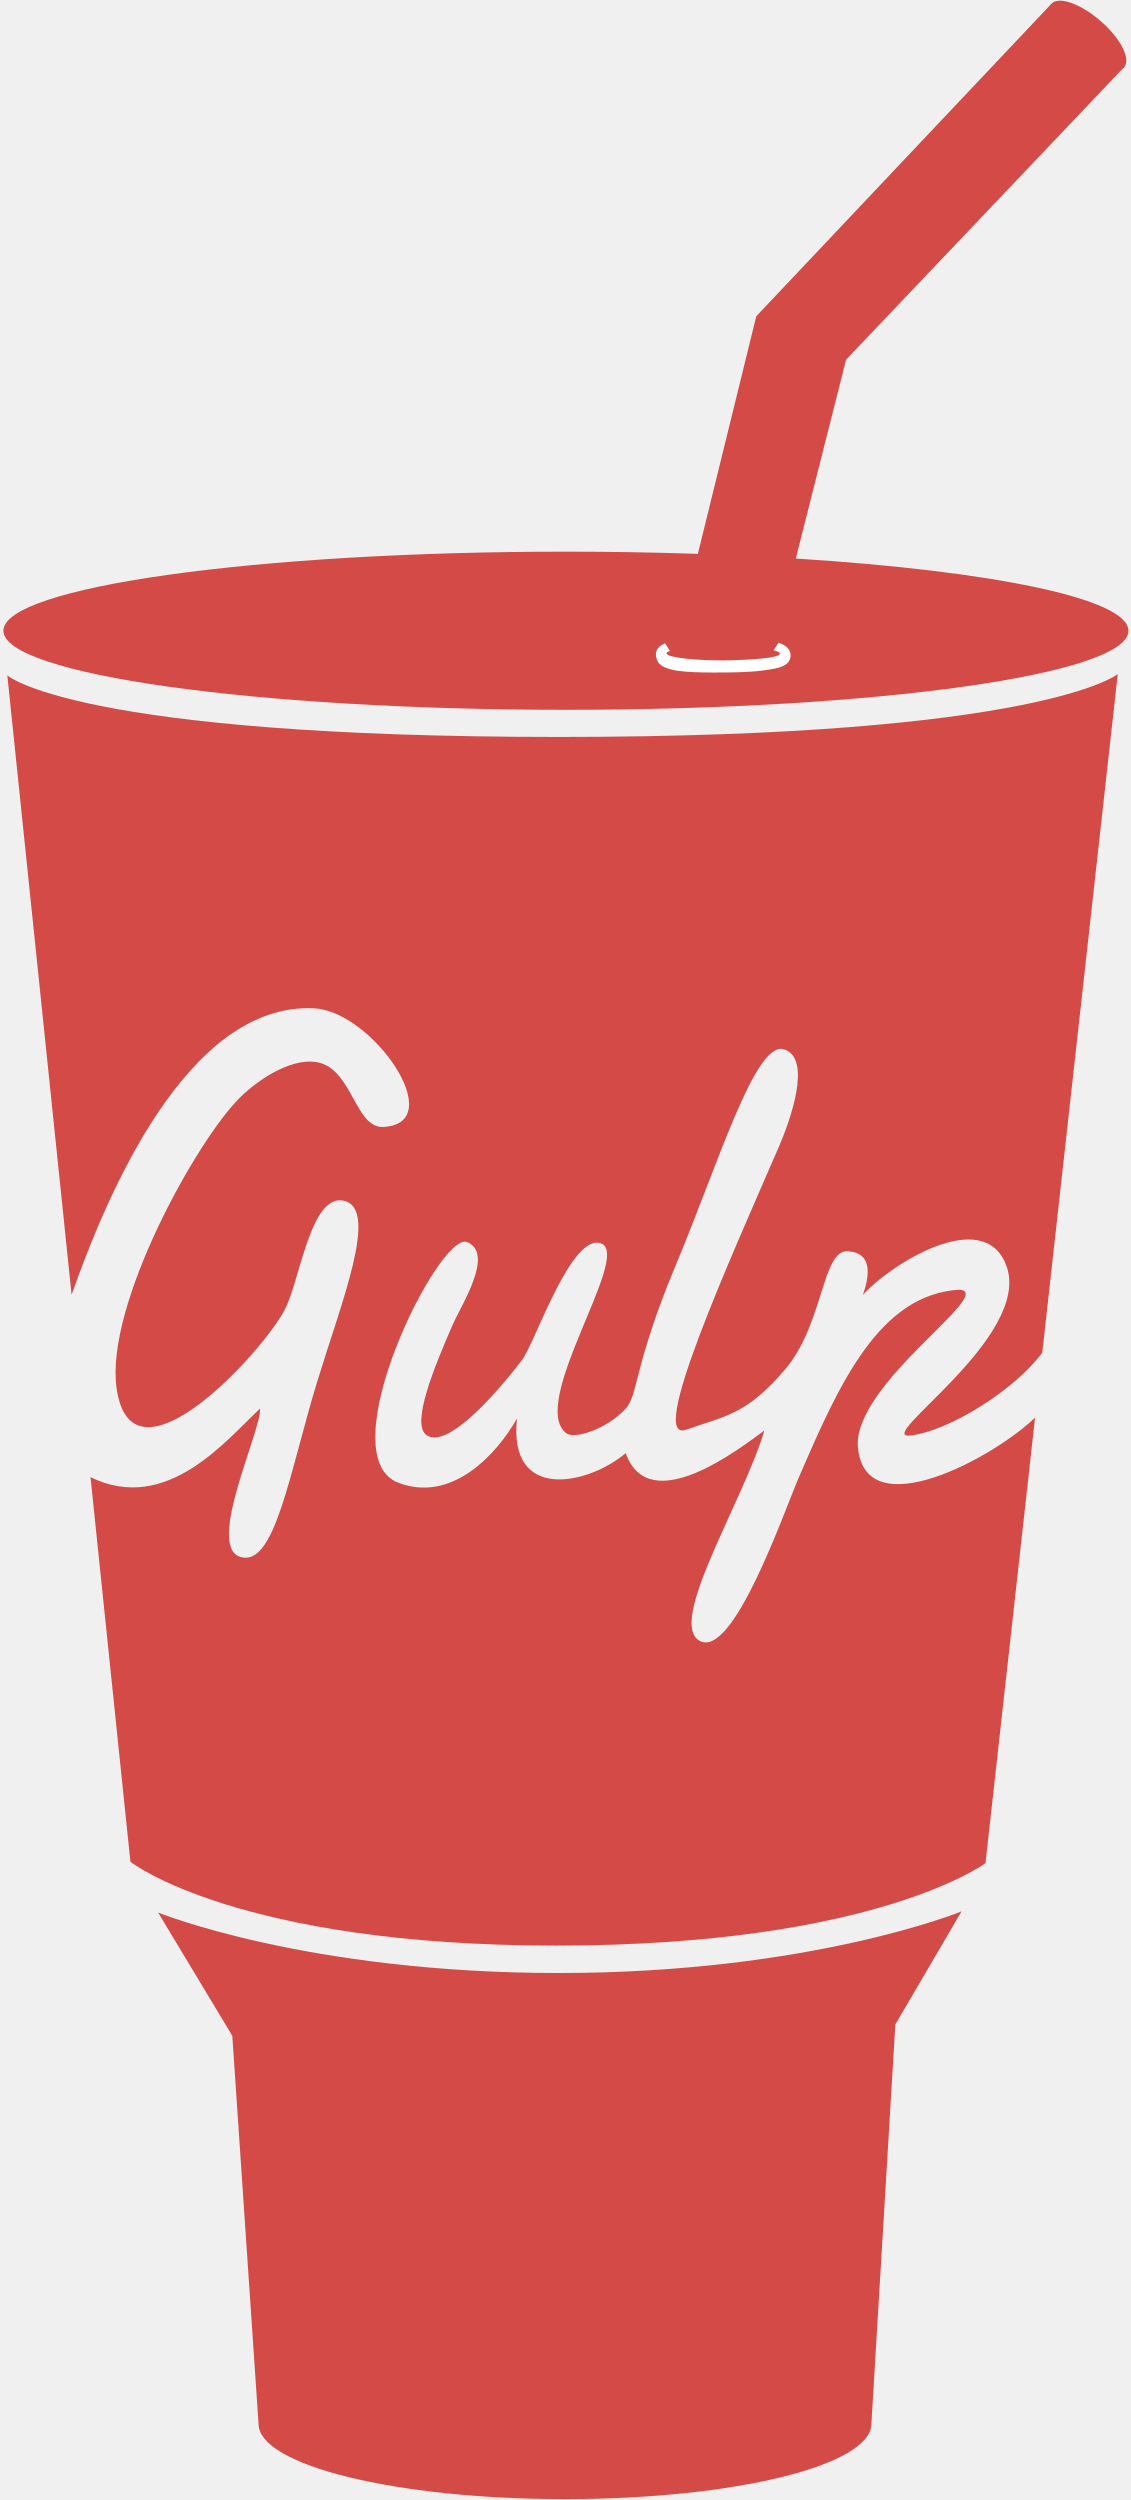
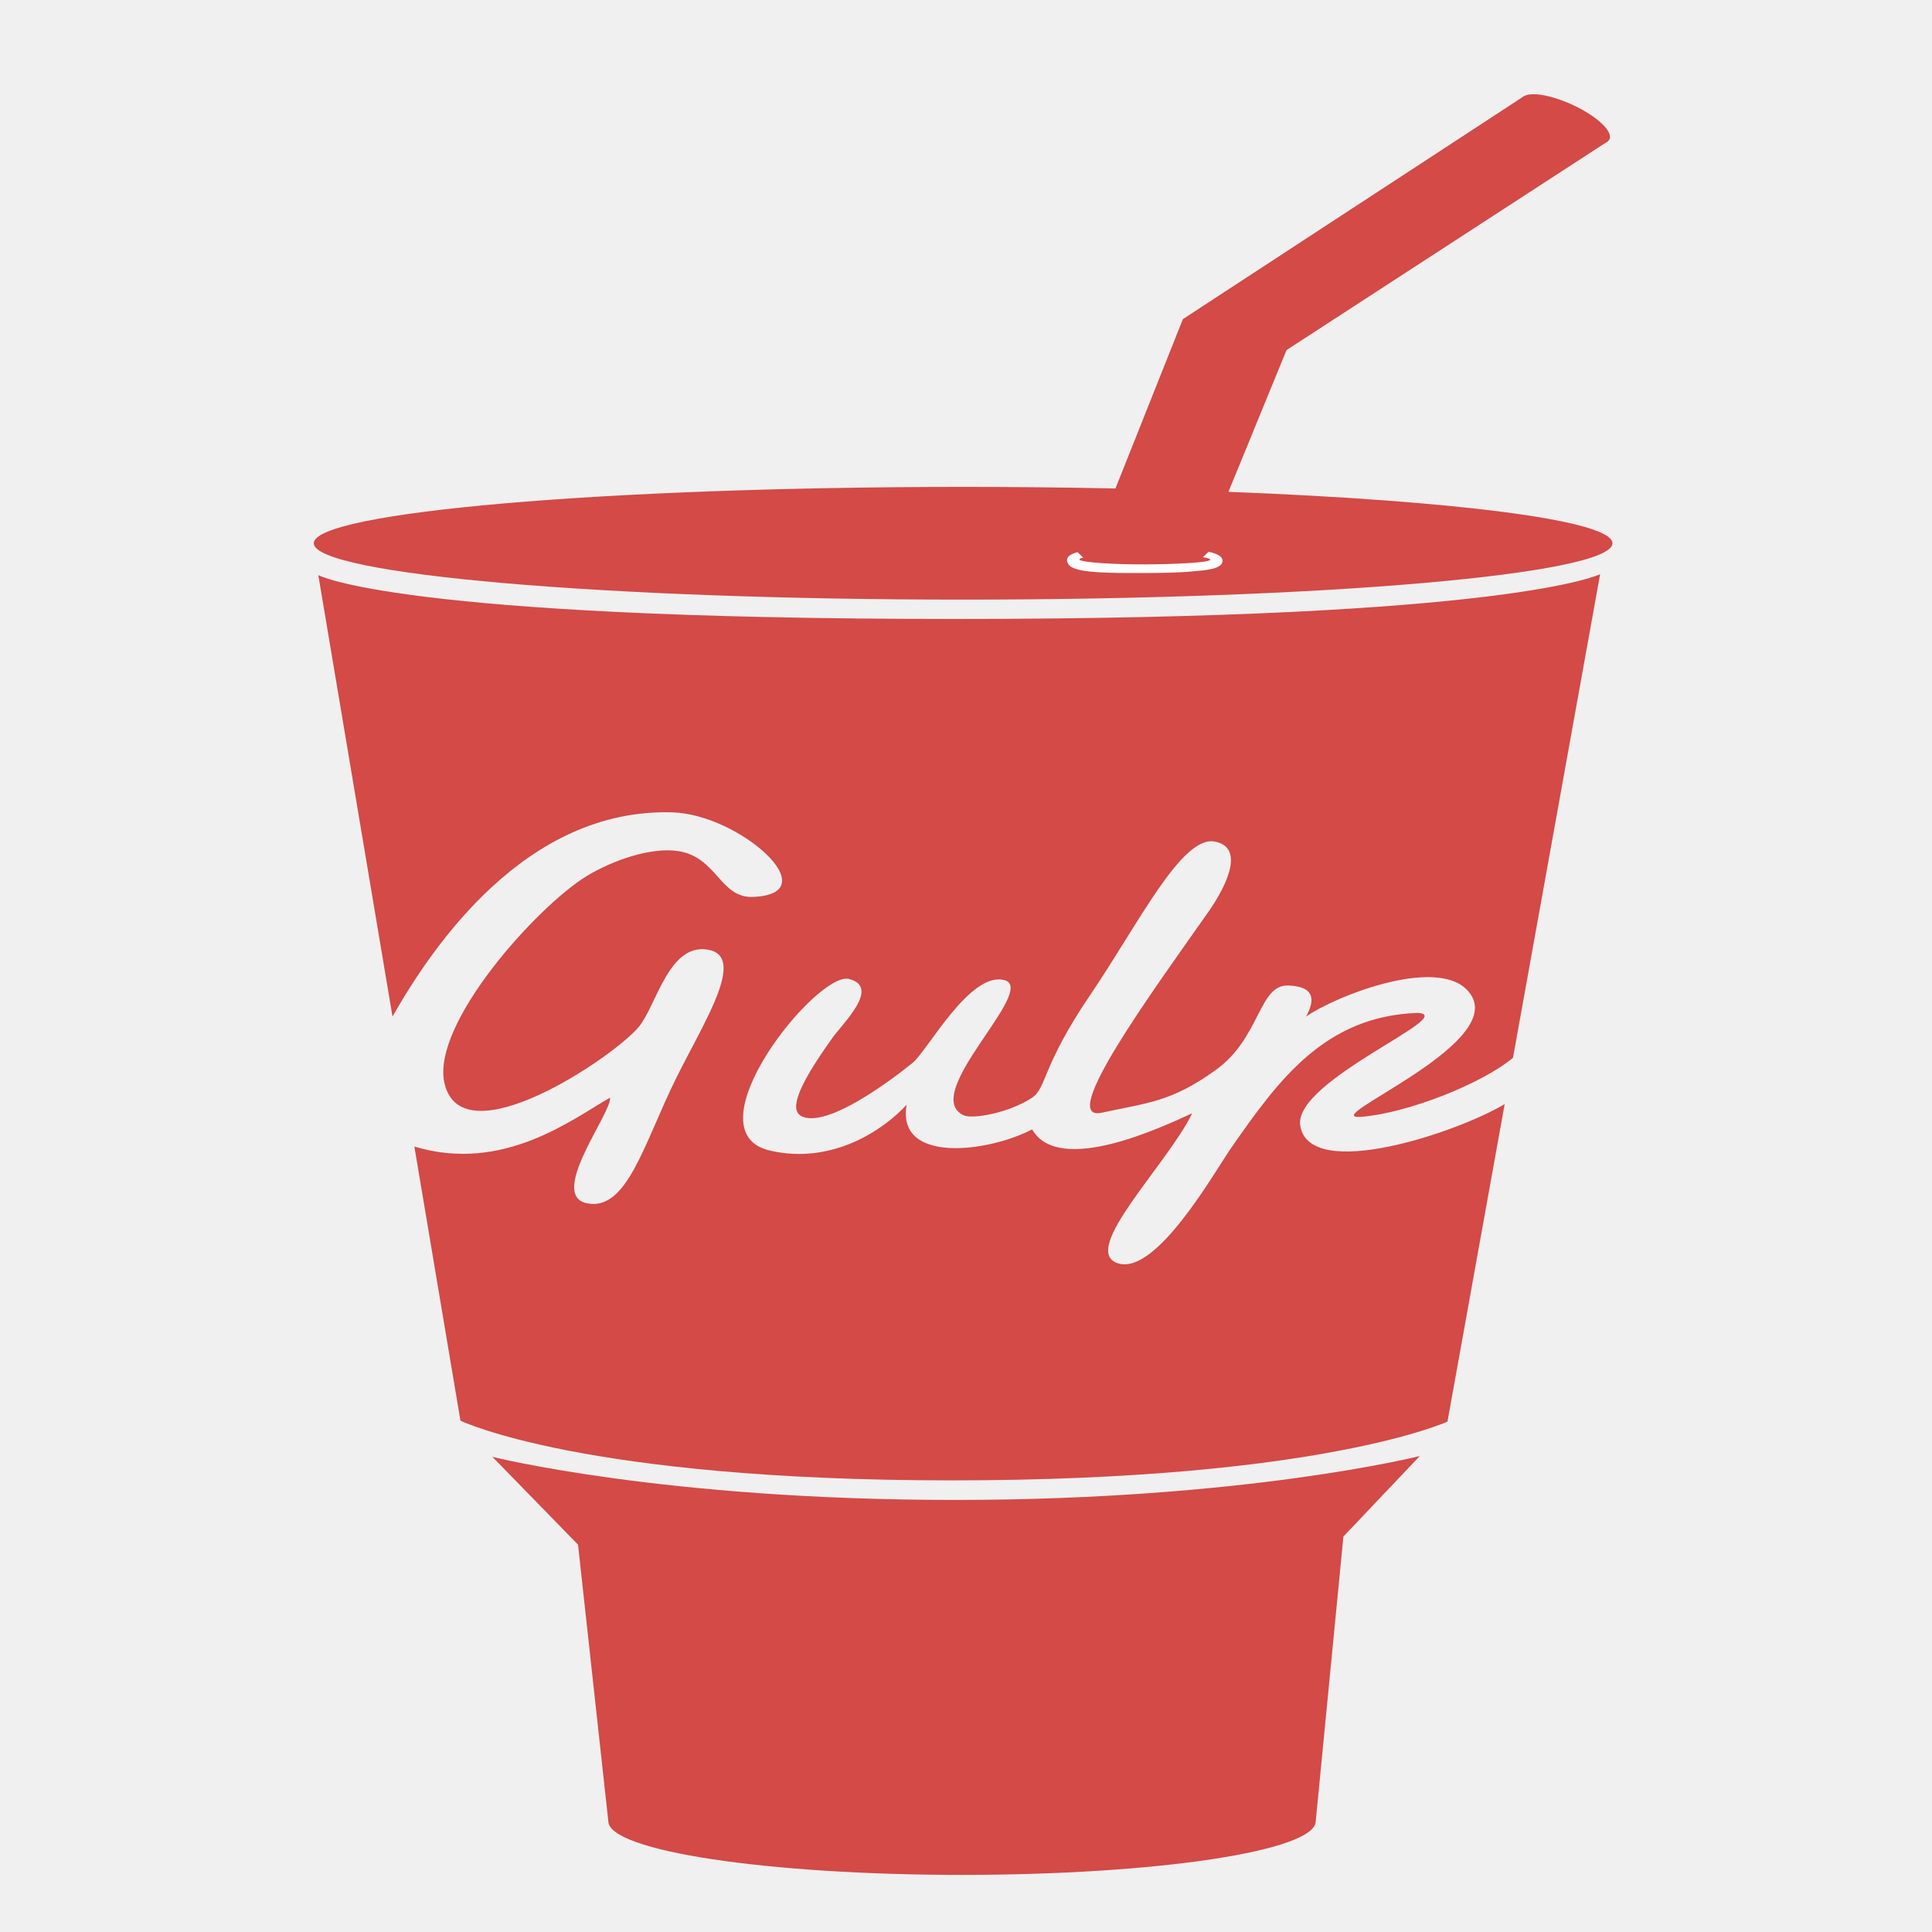
- <svg xmlns="http://www.w3.org/2000/svg" width="1131" height="2500" viewBox="0 0 256 566" preserveAspectRatio="xMinYMin meet">
-   <path d="M197.28 548.749l5.427-90.43 14.985-25.58s-34.106 13.952-91.205 13.952c-57.1 0-90.689-13.694-90.689-13.694l16.794 27.904 5.941 87.848c0 9.418 31.059 17.052 69.374 17.052 38.313 0 69.373-7.634 69.373-17.052M180.161 126.454l11.391-45.025 63.081-66.376L238.007.892l-66.784 70.707-13.226 53.793a886.14 886.14 0 0 0-29.873-.497c-70.336 0-127.355 8.016-127.355 17.902 0 9.887 57.019 17.902 127.355 17.902 70.335 0 127.353-8.015 127.353-17.902 0-7.28-30.924-13.546-75.316-16.343" fill="#D34A47" />
-   <path d="M173.535 151.669s-2.467.553-9.724.584c-7.259.03-12.413-.047-14.466-1.917-.552-.502-.854-1.499-.851-2.174.006-1.285.918-2.042 2.08-2.516l1.099 1.724c-.478.165-.751.36-.752.568-.004.976 7.422 1.644 13.102 1.572 5.681-.07 12.545-.538 12.551-1.5 0-.291-.519-.565-1.422-.781l1.094-1.712c1.472.457 2.757 1.34 2.754 2.868-.014 2.598-3.32 2.993-5.465 3.284" fill="#FFF" />
-   <path d="M254.509 15.184c1.586-1.832-.821-6.518-5.376-10.465C244.576.774 239.596-.94 238.007.892c-1.587 1.832.821 6.518 5.378 10.463 4.555 3.946 9.537 5.662 11.124 3.829M194.246 327.865c-1.495-14.384 31.462-35.216 23.004-35.883-18.208 1.041-27.27 21.338-36.431 42.596-3.357 7.791-14.844 41.013-22.378 36.923-7.532-4.088 9.765-31.407 14.613-47.631-5.594 4.102-26.109 20.041-31.396 5.114-8.5 7.219-26.663 11.13-24.614-7.833-4.522 8.01-14.671 19.193-26.853 14.546-15.998-6.101 9.27-57.062 15.553-54.491 6.284 2.57-1.268 14.179-3.246 18.687-4.35 9.921-9.375 22.393-6.018 24.946 5.751 4.374 21.401-16.547 21.749-17.007 2.927-3.867 11.266-29.166 17.987-26.261 6.721 2.905-16.764 36.308-7.983 42.937 1.771 1.338 9.017-.825 13.425-5.594 2.852-3.085 1.871-9.918 11.378-32.59 9.507-22.671 17.98-50.905 24.5-48.754 6.52 2.15 1.146 16.641-1.193 22.043-10.976 25.354-29.956 67.241-21.005 64.07 8.951-3.17 13.612-3.356 22.377-13.613 8.765-10.257 8.361-27.152 14.203-26.793 5.844.36 4.863 5.777 3.446 9.902 5.75-6.58 27.256-20.438 32.448-6.713 6.15 16.249-30.769 39.72-21.564 38.523 8.975-1.167 23.515-10.376 29.723-18.749l17.088-153.626s-17.195 14.23-126.589 14.23c-109.395 0-124.811-13.934-124.811-13.934l14.548 140.224c7.722-21.947 26.059-66.339 54.963-64.849 13.148.678 30.7 25.995 15.665 26.853-6.364.362-7.01-12.637-14.546-14.546-5.438-1.378-13.009 3.043-17.902 7.833-9.758 9.55-30.745 47.229-27.972 66.014 3.533 23.949 33.048-8.322 38.042-17.903 3.517-6.749 5.893-26.745 13.585-24.647 7.693 2.098-.671 22.734-6.247 40.979-6.264 20.487-9.557 42.098-17.408 39.612-7.852-2.484 4.938-28.932 4.475-33.566-7.38 6.809-20.976 24.047-38.37 15.515l9.035 87.078s24.013 18.973 96.35 18.973c72.337 0 97.239-18.677 97.239-18.677l11.219-100.857c-9.179 8.938-38.229 24.81-40.089 6.919" fill="#D34A47" />
+ <svg xmlns="http://www.w3.org/2000/svg" id="svg839" version="1.1" viewBox="0 0 317.5 317.5" height="1200" width="1200">
+   <defs id="defs833" />
+   <g id="layer1">
+     <path style="stroke-width:0.658" id="path2" fill="#d34a47" d="m 216.225,299.294 4.547,-46.783 12.556,-13.234 c 0,0 -28.578,7.218 -76.421,7.218 -47.845,0 -75.989,-7.084 -75.989,-7.084 l 14.072,14.436 4.978,45.447 c 0,4.872 26.025,8.822 58.129,8.822 32.103,0 58.128,-3.949 58.128,-8.822 m -14.344,-218.471 9.545,-23.293 52.856,-34.339 -13.931,-7.326 -55.959,36.58 -11.082,27.829 a 742.503,458.438 0 0 0 -25.031,-0.257 c -58.935,0 -106.712,4.147 -106.712,9.261 0,5.115 47.777,9.261 106.712,9.261 58.934,0 106.71,-4.146 106.71,-9.261 0,-3.766 -25.911,-7.008 -63.108,-8.455" />
+     <path style="stroke-width:0.658" id="path4" fill="#ffffff" d="m 196.329,93.867 c 0,0 -2.067,0.286 -8.148,0.302 -6.082,0.016 -10.401,-0.024 -12.121,-0.992 -0.463,-0.26 -0.716,-0.775 -0.713,-1.125 0.005,-0.665 0.769,-1.056 1.743,-1.302 l 0.921,0.892 c -0.401,0.085 -0.629,0.186 -0.63,0.294 -0.004,0.505 6.219,0.851 10.978,0.813 4.76,-0.036 10.512,-0.278 10.517,-0.776 0,-0.151 -0.435,-0.292 -1.192,-0.404 l 0.917,-0.886 c 1.233,0.236 2.31,0.693 2.308,1.484 -0.012,1.344 -2.782,1.548 -4.579,1.699" />
+     <path style="stroke-width:0.658" id="path6" fill="#d34a47" d="m 264.177,23.258 c 1.329,-0.948 -0.688,-3.372 -4.505,-5.414 -3.818,-2.041 -7.991,-2.928 -9.323,-1.98 -1.33,0.948 0.688,3.372 4.506,5.413 3.817,2.041 7.991,2.929 9.321,1.981 m -50.495,161.763 c -1.253,-7.441 26.362,-18.219 19.275,-18.564 -15.257,0.539 -22.85,11.039 -30.526,22.037 -2.813,4.031 -12.438,21.218 -18.751,19.102 -6.311,-2.115 8.182,-16.248 12.244,-24.642 -4.687,2.122 -21.877,10.368 -26.307,2.646 -7.122,3.735 -22.341,5.758 -20.624,-4.052 -3.789,4.144 -12.293,9.929 -22.5,7.525 -13.405,-3.156 7.767,-29.521 13.032,-28.191 5.265,1.33 -1.062,7.335 -2.72,9.668 -3.645,5.133 -7.855,11.585 -5.043,12.906 4.819,2.263 17.932,-8.56 18.224,-8.798 2.453,-2.001 9.44,-15.089 15.071,-13.586 5.632,1.503 -14.047,18.784 -6.689,22.213 1.484,0.692 7.555,-0.427 11.249,-2.894 2.39,-1.596 1.568,-5.131 9.534,-16.86 7.966,-11.729 15.066,-26.335 20.529,-25.223 5.463,1.112 0.96,8.609 -1,11.404 -9.197,13.117 -25.1,34.787 -17.6,33.146 7.5,-1.64 11.406,-1.736 18.75,-7.043 7.344,-5.306 7.006,-14.047 11.901,-13.861 4.897,0.186 4.075,2.989 2.887,5.123 4.818,-3.404 22.838,-10.573 27.188,-3.473 5.153,8.406 -25.782,20.549 -18.069,19.93 7.52,-0.604 19.703,-5.368 24.905,-9.7 l 14.318,-79.477 c 0,0 -14.408,7.362 -106.07,7.362 -91.663,0 -104.58,-7.209 -104.58,-7.209 L 64.502,167.053 c 6.47,-11.354 21.835,-34.32 46.054,-33.549 11.017,0.351 25.724,13.448 13.126,13.892 -5.332,0.187 -5.874,-6.538 -12.188,-7.525 -4.557,-0.713 -10.9,1.574 -15,4.052 -8.176,4.941 -25.761,24.434 -23.438,34.152 2.96,12.39 27.691,-4.305 31.876,-9.262 2.947,-3.492 4.938,-13.836 11.383,-12.751 6.446,1.085 -0.562,11.761 -5.234,21.2 -5.249,10.599 -8.008,21.779 -14.586,20.493 -6.579,-1.285 4.138,-14.968 3.75,-17.365 -6.184,3.523 -17.576,12.441 -32.15,8.027 l 7.57,45.049 c 0,0 20.121,9.816 80.732,9.816 60.612,0 81.477,-9.662 81.477,-9.662 l 9.4,-52.178 c -7.691,4.624 -32.032,12.835 -33.591,3.579" />
+   </g>
</svg>
